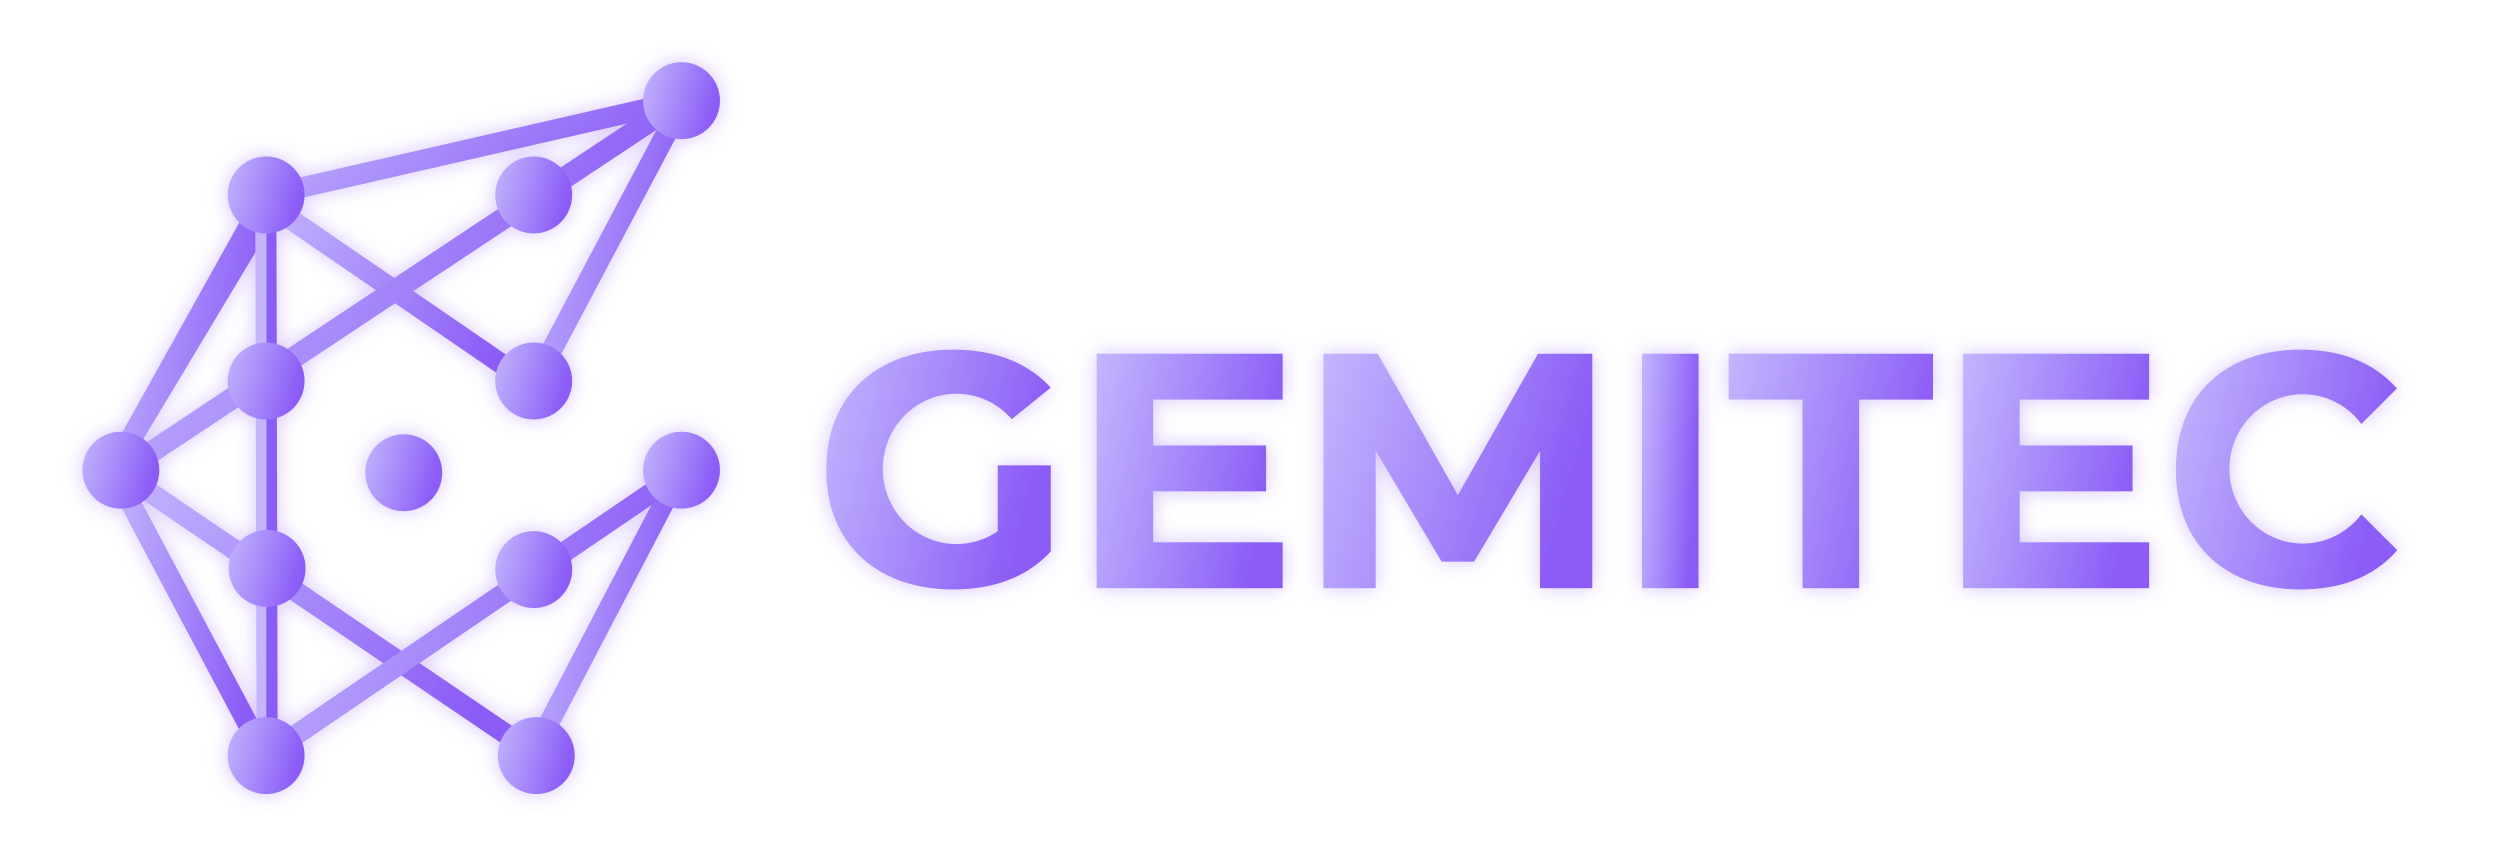
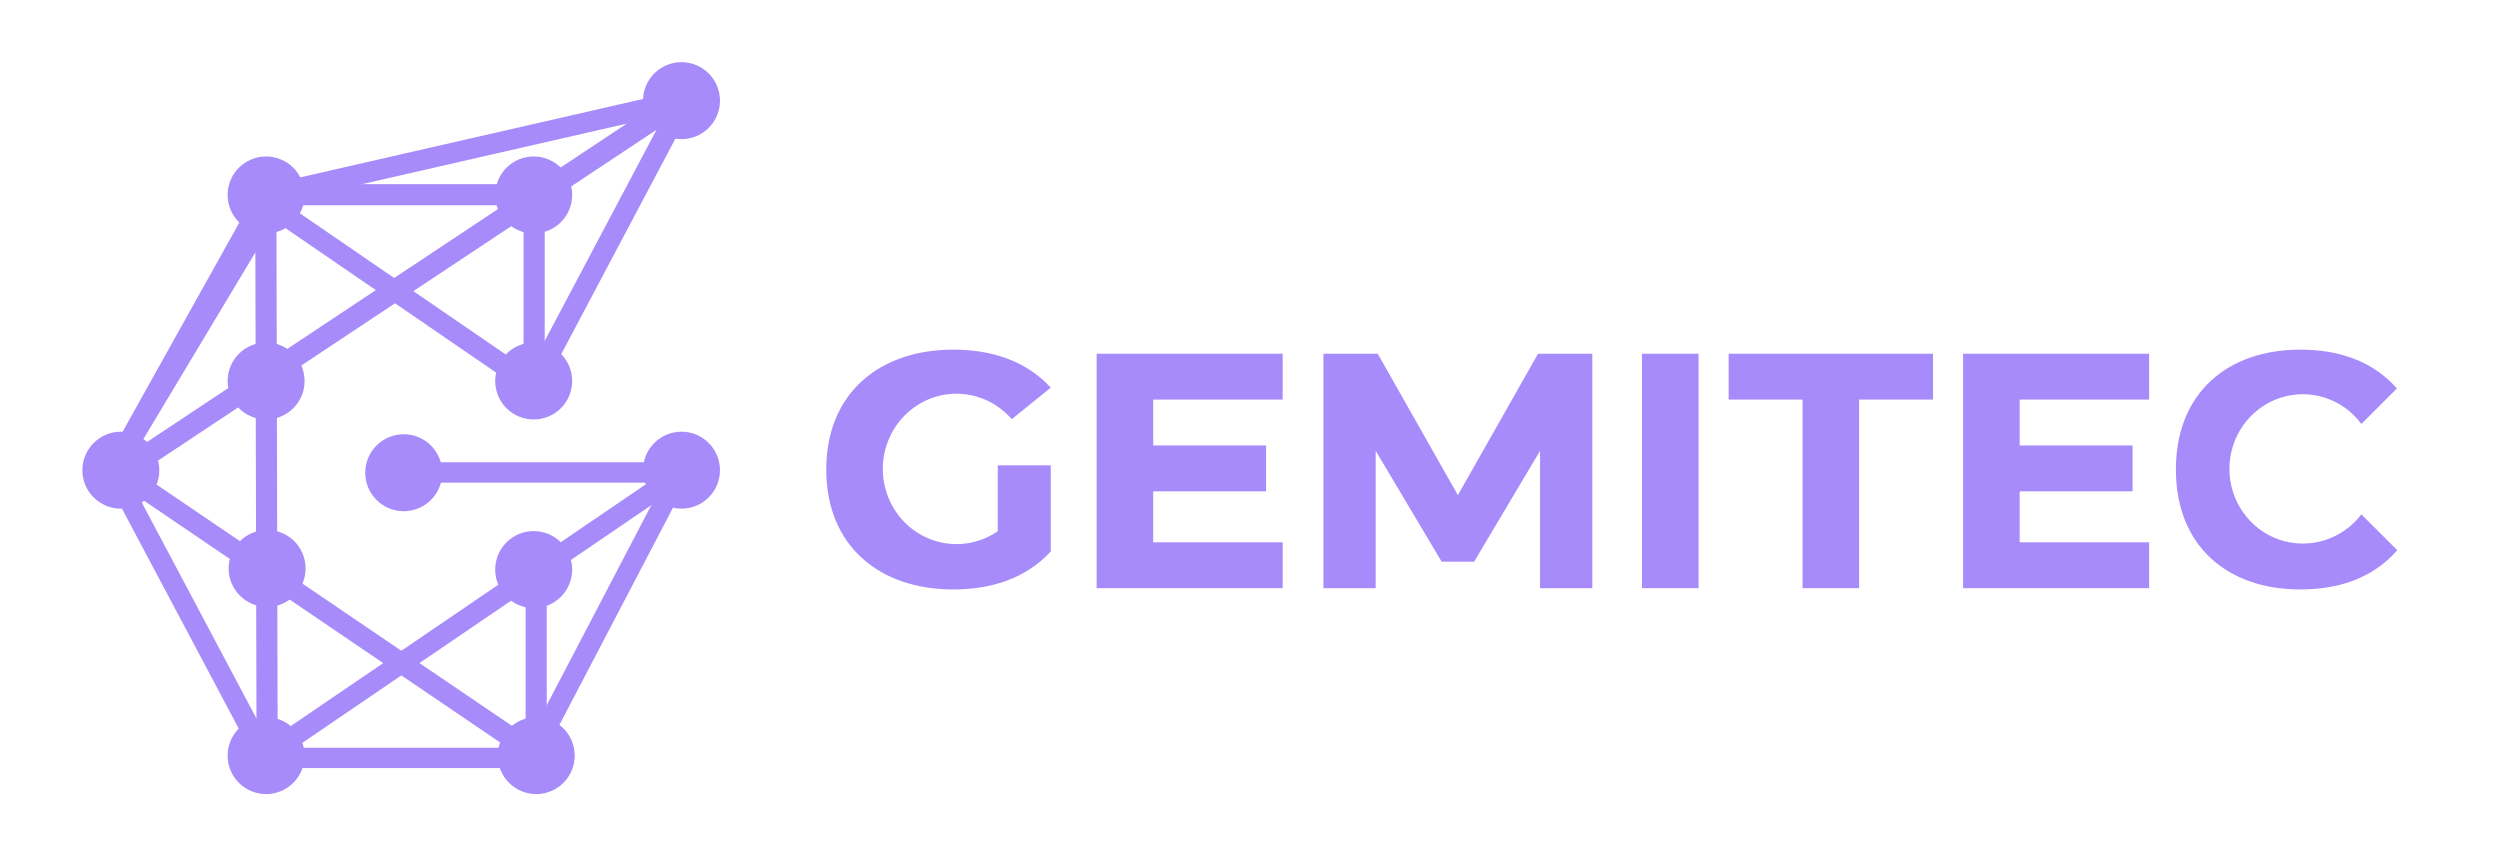
<svg xmlns="http://www.w3.org/2000/svg" width="981" height="336" viewBox="0 0 981 336" fill="none">
-   <defs>
-     <linearGradient id="gemitecDarkLogoGrad" x1="0%" y1="0%" x2="100%" y2="25%">
-       <stop offset="0%" stop-color="#c4b5fd" />
-       <stop offset="50%" stop-color="#a78bfa" />
-       <stop offset="100%" stop-color="#8b5cf6" />
-     </linearGradient>
-     <filter id="darkGlow" x="-10%" y="-20%" width="120%" height="140%">
-       <feDropShadow dx="0" dy="0" stdDeviation="4" flood-color="#8b5cf6" flood-opacity="0.35" />
-     </filter>
-   </defs>
-   <g filter="url(#darkGlow)" transform="translate(13.32, 24.40)">
-     <path d="M90.5 52.5L254.5 15" stroke="url(#gemitecDarkLogoGrad)" stroke-width="8" stroke-linecap="round" />
-     <path d="M92 52L196.5 52" stroke="url(#gemitecDarkLogoGrad)" stroke-width="8.3" stroke-linecap="round" />
-     <path d="M91 55L196 127" stroke="url(#gemitecDarkLogoGrad)" stroke-width="8" stroke-linecap="round" />
-     <path d="M91 60L31 160" stroke="url(#gemitecDarkLogoGrad)" stroke-width="8" stroke-linecap="round" />
-     <path d="M91 52.5L31 160" stroke="url(#gemitecDarkLogoGrad)" stroke-width="8" stroke-linecap="round" />
-     <path d="M258.185 17.774C259.195 15.867 258.364 13.526 256.329 12.546C254.294 11.567 251.825 12.319 250.815 14.226L254.5 16L258.185 17.774ZM192.815 123.726C191.805 125.633 192.635 127.974 194.671 128.954C196.706 129.933 199.175 129.181 200.185 127.274L196.5 125.5L192.815 123.726ZM254.5 16L250.815 14.226L192.815 123.726L196.5 125.5L200.185 127.274L258.185 17.774L254.5 16Z" fill="url(#gemitecDarkLogoGrad)" />
-     <path d="M196.279 60.5V128" stroke="url(#gemitecDarkLogoGrad)" stroke-width="8.3" stroke-linecap="round" />
-     <path d="M256.901 18.159C258.598 17.032 258.676 14.705 257.073 12.96C255.471 11.216 252.797 10.715 251.099 11.841L254 15L256.901 18.159ZM31.099 157.841C29.402 158.968 29.324 161.295 30.927 163.04C32.529 164.784 35.203 165.285 36.901 164.159L34 161L31.099 157.841ZM254 15L251.099 11.841L31.099 157.841L34 161L36.901 164.159L256.901 18.159L254 15Z" fill="url(#gemitecDarkLogoGrad)" />
-     <path d="M31 160L91 273" stroke="url(#gemitecDarkLogoGrad)" stroke-width="8" stroke-linecap="round" />
-     <path d="M145 161H254" stroke="url(#gemitecDarkLogoGrad)" stroke-width="8" stroke-linecap="round" />
-     <path d="M254 160L197 269" stroke="url(#gemitecDarkLogoGrad)" stroke-width="8" stroke-linecap="round" />
-     <path d="M91 59L91.491 269.05" stroke="url(#gemitecDarkLogoGrad)" stroke-width="8.3" stroke-linecap="round" />
-     <path d="M34 161L197.5 272" stroke="url(#gemitecDarkLogoGrad)" stroke-width="8" stroke-linecap="round" />
-     <path d="M254 161L91 272" stroke="url(#gemitecDarkLogoGrad)" stroke-width="8" stroke-linecap="round" />
-     <path d="M197.07 199.5L197.07 269.157" stroke="url(#gemitecDarkLogoGrad)" stroke-width="8.3" stroke-linecap="round" />
-     <path d="M91.5 273L197 273" stroke="url(#gemitecDarkLogoGrad)" stroke-width="8" stroke-linecap="round" />
-     <path d="M91.1 67.2C99.439 67.2 106.2 60.44 106.2 52.1C106.2 43.761 99.439 37 91.1 37C82.76 37 76 43.761 76 52.1C76 60.44 82.76 67.2 91.1 67.2Z" fill="url(#gemitecDarkLogoGrad)" />
-     <path d="M254.1 30.2C262.439 30.2 269.2 23.439 269.2 15.1C269.2 6.761 262.439 0 254.1 0C245.761 0 239 6.761 239 15.1C239 23.439 245.761 30.2 254.1 30.2Z" fill="url(#gemitecDarkLogoGrad)" />
-     <path d="M196.1 67.2C204.439 67.2 211.2 60.44 211.2 52.1C211.2 43.761 204.439 37 196.1 37C187.761 37 181 43.761 181 52.1C181 60.44 187.761 67.2 196.1 67.2Z" fill="url(#gemitecDarkLogoGrad)" />
-     <path d="M196.1 140.2C204.44 140.2 211.2 133.439 211.2 125.1C211.2 116.761 204.44 110 196.1 110C187.761 110 181 116.761 181 125.1C181 133.439 187.761 140.2 196.1 140.2Z" fill="url(#gemitecDarkLogoGrad)" />
-     <path d="M91.1 140.2C99.439 140.2 106.2 133.439 106.2 125.1C106.2 116.761 99.439 110 91.1 110C82.76 110 76 116.761 76 125.1C76 133.439 82.76 140.2 91.1 140.2Z" fill="url(#gemitecDarkLogoGrad)" />
-     <path d="M34.1 175.2C42.44 175.2 49.2 168.439 49.2 160.1C49.2 151.761 42.44 145 34.1 145C25.761 145 19 151.761 19 160.1C19 168.439 25.761 175.2 34.1 175.2Z" fill="url(#gemitecDarkLogoGrad)" />
-     <path d="M145.1 176.2C153.44 176.2 160.2 169.439 160.2 161.1C160.2 152.761 153.44 146 145.1 146C136.761 146 130 152.761 130 161.1C130 169.439 136.761 176.2 145.1 176.2Z" fill="url(#gemitecDarkLogoGrad)" />
-     <path d="M254.1 175.2C262.439 175.2 269.2 168.439 269.2 160.1C269.2 151.761 262.439 145 254.1 145C245.761 145 239 151.761 239 160.1C239 168.439 245.761 175.2 254.1 175.2Z" fill="url(#gemitecDarkLogoGrad)" />
-     <path d="M91.491 213.75C99.83 213.75 106.591 206.99 106.591 198.65C106.591 190.311 99.83 183.55 91.491 183.55C83.151 183.55 76.391 190.311 76.391 198.65C76.391 206.99 83.151 213.75 91.491 213.75Z" fill="url(#gemitecDarkLogoGrad)" />
-     <path d="M196.1 214.2C204.44 214.2 211.2 207.439 211.2 199.1C211.2 190.761 204.44 184 196.1 184C187.761 184 181 190.761 181 199.1C181 207.439 187.761 214.2 196.1 214.2Z" fill="url(#gemitecDarkLogoGrad)" />
-     <path d="M91.1 287.2C99.439 287.2 106.2 280.439 106.2 272.1C106.2 263.761 99.439 257 91.1 257C82.76 257 76 263.761 76 272.1C76 280.439 82.76 287.2 91.1 287.2Z" fill="url(#gemitecDarkLogoGrad)" />
-     <path d="M197.1 287.2C205.439 287.2 212.2 280.439 212.2 272.1C212.2 263.761 205.439 257 197.1 257C188.761 257 182 263.761 182 272.1C182 280.439 188.761 287.2 197.1 287.2Z" fill="url(#gemitecDarkLogoGrad)" />
-     <path d="M399 127.71C389.06 116.91 375.37 112.8 360.7 112.8C331.73 112.8 310.9 129.94 310.9 159.85C310.9 189.76 331.73 206.9 360.7 206.9C375.37 206.9 389.06 202.79 399 191.99V158.2H378.2V184.03C365.38 192.89 347.99 189.86 338.77 177.15C329.56 164.45 331.79 146.59 343.84 136.66C355.88 126.72 373.46 128.24 383.69 140.1L399 127.71Z" fill="url(#gemitecDarkLogoGrad)" />
-     <path d="M417 114.4H490V132.4H439.2V150.4H483.5V168.4H439.2V188.4H490V206.4H417V114.4Z" fill="url(#gemitecDarkLogoGrad)" />
-     <path d="M506 114.4H527.3L558.75 169.9L590.2 114.4H611.5V206.4H591V152.5L565.12 196H552.38L526.5 152.5V206.4H506V114.4Z" fill="url(#gemitecDarkLogoGrad)" />
-     <path d="M631 114.4H653.2V206.4H631V114.4Z" fill="url(#gemitecDarkLogoGrad)" />
-     <path d="M665 114.4H745.2V132.4H716.2V206.4H694V132.4H665V114.4Z" fill="url(#gemitecDarkLogoGrad)" />
-     <path d="M757 114.4H830V132.4H779.2V150.4H823.5V168.4H779.2V188.4H830V206.4H757V114.4Z" fill="url(#gemitecDarkLogoGrad)" />
-     <path d="M927.22 128.03C917.51 117 903.98 112.8 889.3 112.8C860.72 112.8 840.5 129.84 840.5 159.85C840.5 189.86 860.72 206.9 889.3 206.9C904.07 206.9 917.67 202.66 927.37 191.49L913.29 177.44C905.7 187.37 892.76 191.39 881.04 187.35C869.33 183.3 861.47 172.1 861.5 159.52C861.53 146.94 869.46 135.78 881.19 131.8C892.93 127.82 905.85 131.91 913.29 141.96L927.22 128.03Z" fill="url(#gemitecDarkLogoGrad)" />
+   <g transform="translate(13.32, 24.40)">
+     <path d="M90.5 52.5L254.5 15" stroke="#a78bfa" stroke-width="8" stroke-linecap="round" />
+     <path d="M92 52L196.5 52" stroke="#a78bfa" stroke-width="8.3" stroke-linecap="round" />
+     <path d="M91 55L196 127" stroke="#a78bfa" stroke-width="8" stroke-linecap="round" />
+     <path d="M91 60L31 160" stroke="#a78bfa" stroke-width="8" stroke-linecap="round" />
+     <path d="M91 52.5L31 160" stroke="#a78bfa" stroke-width="8" stroke-linecap="round" />
+     <path d="M258.185 17.774C259.195 15.867 258.364 13.526 256.329 12.546C254.294 11.567 251.825 12.319 250.815 14.226L254.5 16L258.185 17.774ZM192.815 123.726C191.805 125.633 192.635 127.974 194.671 128.954C196.706 129.933 199.175 129.181 200.185 127.274L196.5 125.5L192.815 123.726ZM254.5 16L250.815 14.226L192.815 123.726L196.5 125.5L200.185 127.274L258.185 17.774L254.5 16Z" fill="#a78bfa" />
+     <path d="M196.279 60.5V128" stroke="#a78bfa" stroke-width="8.3" stroke-linecap="round" />
+     <path d="M256.901 18.159C258.598 17.032 258.676 14.705 257.073 12.96C255.471 11.216 252.797 10.715 251.099 11.841L254 15L256.901 18.159ZM31.099 157.841C29.402 158.968 29.324 161.295 30.927 163.04C32.529 164.784 35.203 165.285 36.901 164.159L34 161L31.099 157.841ZM254 15L251.099 11.841L31.099 157.841L34 161L36.901 164.159L256.901 18.159L254 15Z" fill="#a78bfa" />
+     <path d="M31 160L91 273" stroke="#a78bfa" stroke-width="8" stroke-linecap="round" />
+     <path d="M145 161H254" stroke="#a78bfa" stroke-width="8" stroke-linecap="round" />
+     <path d="M254 160L197 269" stroke="#a78bfa" stroke-width="8" stroke-linecap="round" />
+     <path d="M91 59L91.491 269.05" stroke="#a78bfa" stroke-width="8.3" stroke-linecap="round" />
+     <path d="M34 161L197.5 272" stroke="#a78bfa" stroke-width="8" stroke-linecap="round" />
+     <path d="M254 161L91 272" stroke="#a78bfa" stroke-width="8" stroke-linecap="round" />
+     <path d="M197.07 199.5L197.07 269.157" stroke="#a78bfa" stroke-width="8.3" stroke-linecap="round" />
+     <path d="M91.5 273L197 273" stroke="#a78bfa" stroke-width="8" stroke-linecap="round" />
+     <path d="M91.1 67.2C99.439 67.2 106.2 60.44 106.2 52.1C106.2 43.761 99.439 37 91.1 37C82.76 37 76 43.761 76 52.1C76 60.44 82.76 67.2 91.1 67.2Z" fill="#a78bfa" />
+     <path d="M254.1 30.2C262.439 30.2 269.2 23.439 269.2 15.1C269.2 6.761 262.439 0 254.1 0C245.761 0 239 6.761 239 15.1C239 23.439 245.761 30.2 254.1 30.2Z" fill="#a78bfa" />
+     <path d="M196.1 67.2C204.439 67.2 211.2 60.44 211.2 52.1C211.2 43.761 204.439 37 196.1 37C187.761 37 181 43.761 181 52.1C181 60.44 187.761 67.2 196.1 67.2Z" fill="#a78bfa" />
+     <path d="M196.1 140.2C204.44 140.2 211.2 133.439 211.2 125.1C211.2 116.761 204.44 110 196.1 110C187.761 110 181 116.761 181 125.1C181 133.439 187.761 140.2 196.1 140.2Z" fill="#a78bfa" />
+     <path d="M91.1 140.2C99.439 140.2 106.2 133.439 106.2 125.1C106.2 116.761 99.439 110 91.1 110C82.76 110 76 116.761 76 125.1C76 133.439 82.76 140.2 91.1 140.2Z" fill="#a78bfa" />
+     <path d="M34.1 175.2C42.44 175.2 49.2 168.439 49.2 160.1C49.2 151.761 42.44 145 34.1 145C25.761 145 19 151.761 19 160.1C19 168.439 25.761 175.2 34.1 175.2Z" fill="#a78bfa" />
+     <path d="M145.1 176.2C153.44 176.2 160.2 169.439 160.2 161.1C160.2 152.761 153.44 146 145.1 146C136.761 146 130 152.761 130 161.1C130 169.439 136.761 176.2 145.1 176.2Z" fill="#a78bfa" />
+     <path d="M254.1 175.2C262.439 175.2 269.2 168.439 269.2 160.1C269.2 151.761 262.439 145 254.1 145C245.761 145 239 151.761 239 160.1C239 168.439 245.761 175.2 254.1 175.2Z" fill="#a78bfa" />
+     <path d="M91.491 213.75C99.83 213.75 106.591 206.99 106.591 198.65C106.591 190.311 99.83 183.55 91.491 183.55C83.151 183.55 76.391 190.311 76.391 198.65C76.391 206.99 83.151 213.75 91.491 213.75Z" fill="#a78bfa" />
+     <path d="M196.1 214.2C204.44 214.2 211.2 207.439 211.2 199.1C211.2 190.761 204.44 184 196.1 184C187.761 184 181 190.761 181 199.1C181 207.439 187.761 214.2 196.1 214.2Z" fill="#a78bfa" />
+     <path d="M91.1 287.2C99.439 287.2 106.2 280.439 106.2 272.1C106.2 263.761 99.439 257 91.1 257C82.76 257 76 263.761 76 272.1C76 280.439 82.76 287.2 91.1 287.2Z" fill="#a78bfa" />
+     <path d="M197.1 287.2C205.439 287.2 212.2 280.439 212.2 272.1C212.2 263.761 205.439 257 197.1 257C188.761 257 182 263.761 182 272.1C182 280.439 188.761 287.2 197.1 287.2Z" fill="#a78bfa" />
+     <path d="M399 127.71C389.06 116.91 375.37 112.8 360.7 112.8C331.73 112.8 310.9 129.94 310.9 159.85C310.9 189.76 331.73 206.9 360.7 206.9C375.37 206.9 389.06 202.79 399 191.99V158.2H378.2V184.03C365.38 192.89 347.99 189.86 338.77 177.15C329.56 164.45 331.79 146.59 343.84 136.66C355.88 126.72 373.46 128.24 383.69 140.1L399 127.71Z" fill="#a78bfa" />
+     <path d="M417 114.4H490V132.4H439.2V150.4H483.5V168.4H439.2V188.4H490V206.4H417V114.4Z" fill="#a78bfa" />
+     <path d="M506 114.4H527.3L558.75 169.9L590.2 114.4H611.5V206.4H591V152.5L565.12 196H552.38L526.5 152.5V206.4H506V114.4Z" fill="#a78bfa" />
+     <path d="M631 114.4H653.2V206.4H631V114.4Z" fill="#a78bfa" />
+     <path d="M665 114.4H745.2V132.4H716.2V206.4H694V132.4H665V114.4Z" fill="#a78bfa" />
+     <path d="M757 114.4H830V132.4H779.2V150.4H823.5V168.4H779.2V188.4H830V206.4H757V114.4Z" fill="#a78bfa" />
+     <path d="M927.22 128.03C917.51 117 903.98 112.8 889.3 112.8C860.72 112.8 840.5 129.84 840.5 159.85C840.5 189.86 860.72 206.9 889.3 206.9C904.07 206.9 917.67 202.66 927.37 191.49L913.29 177.44C905.7 187.37 892.76 191.39 881.04 187.35C869.33 183.3 861.47 172.1 861.5 159.52C861.53 146.94 869.46 135.78 881.19 131.8C892.93 127.82 905.85 131.91 913.29 141.96L927.22 128.03Z" fill="#a78bfa" />
  </g>
</svg>
